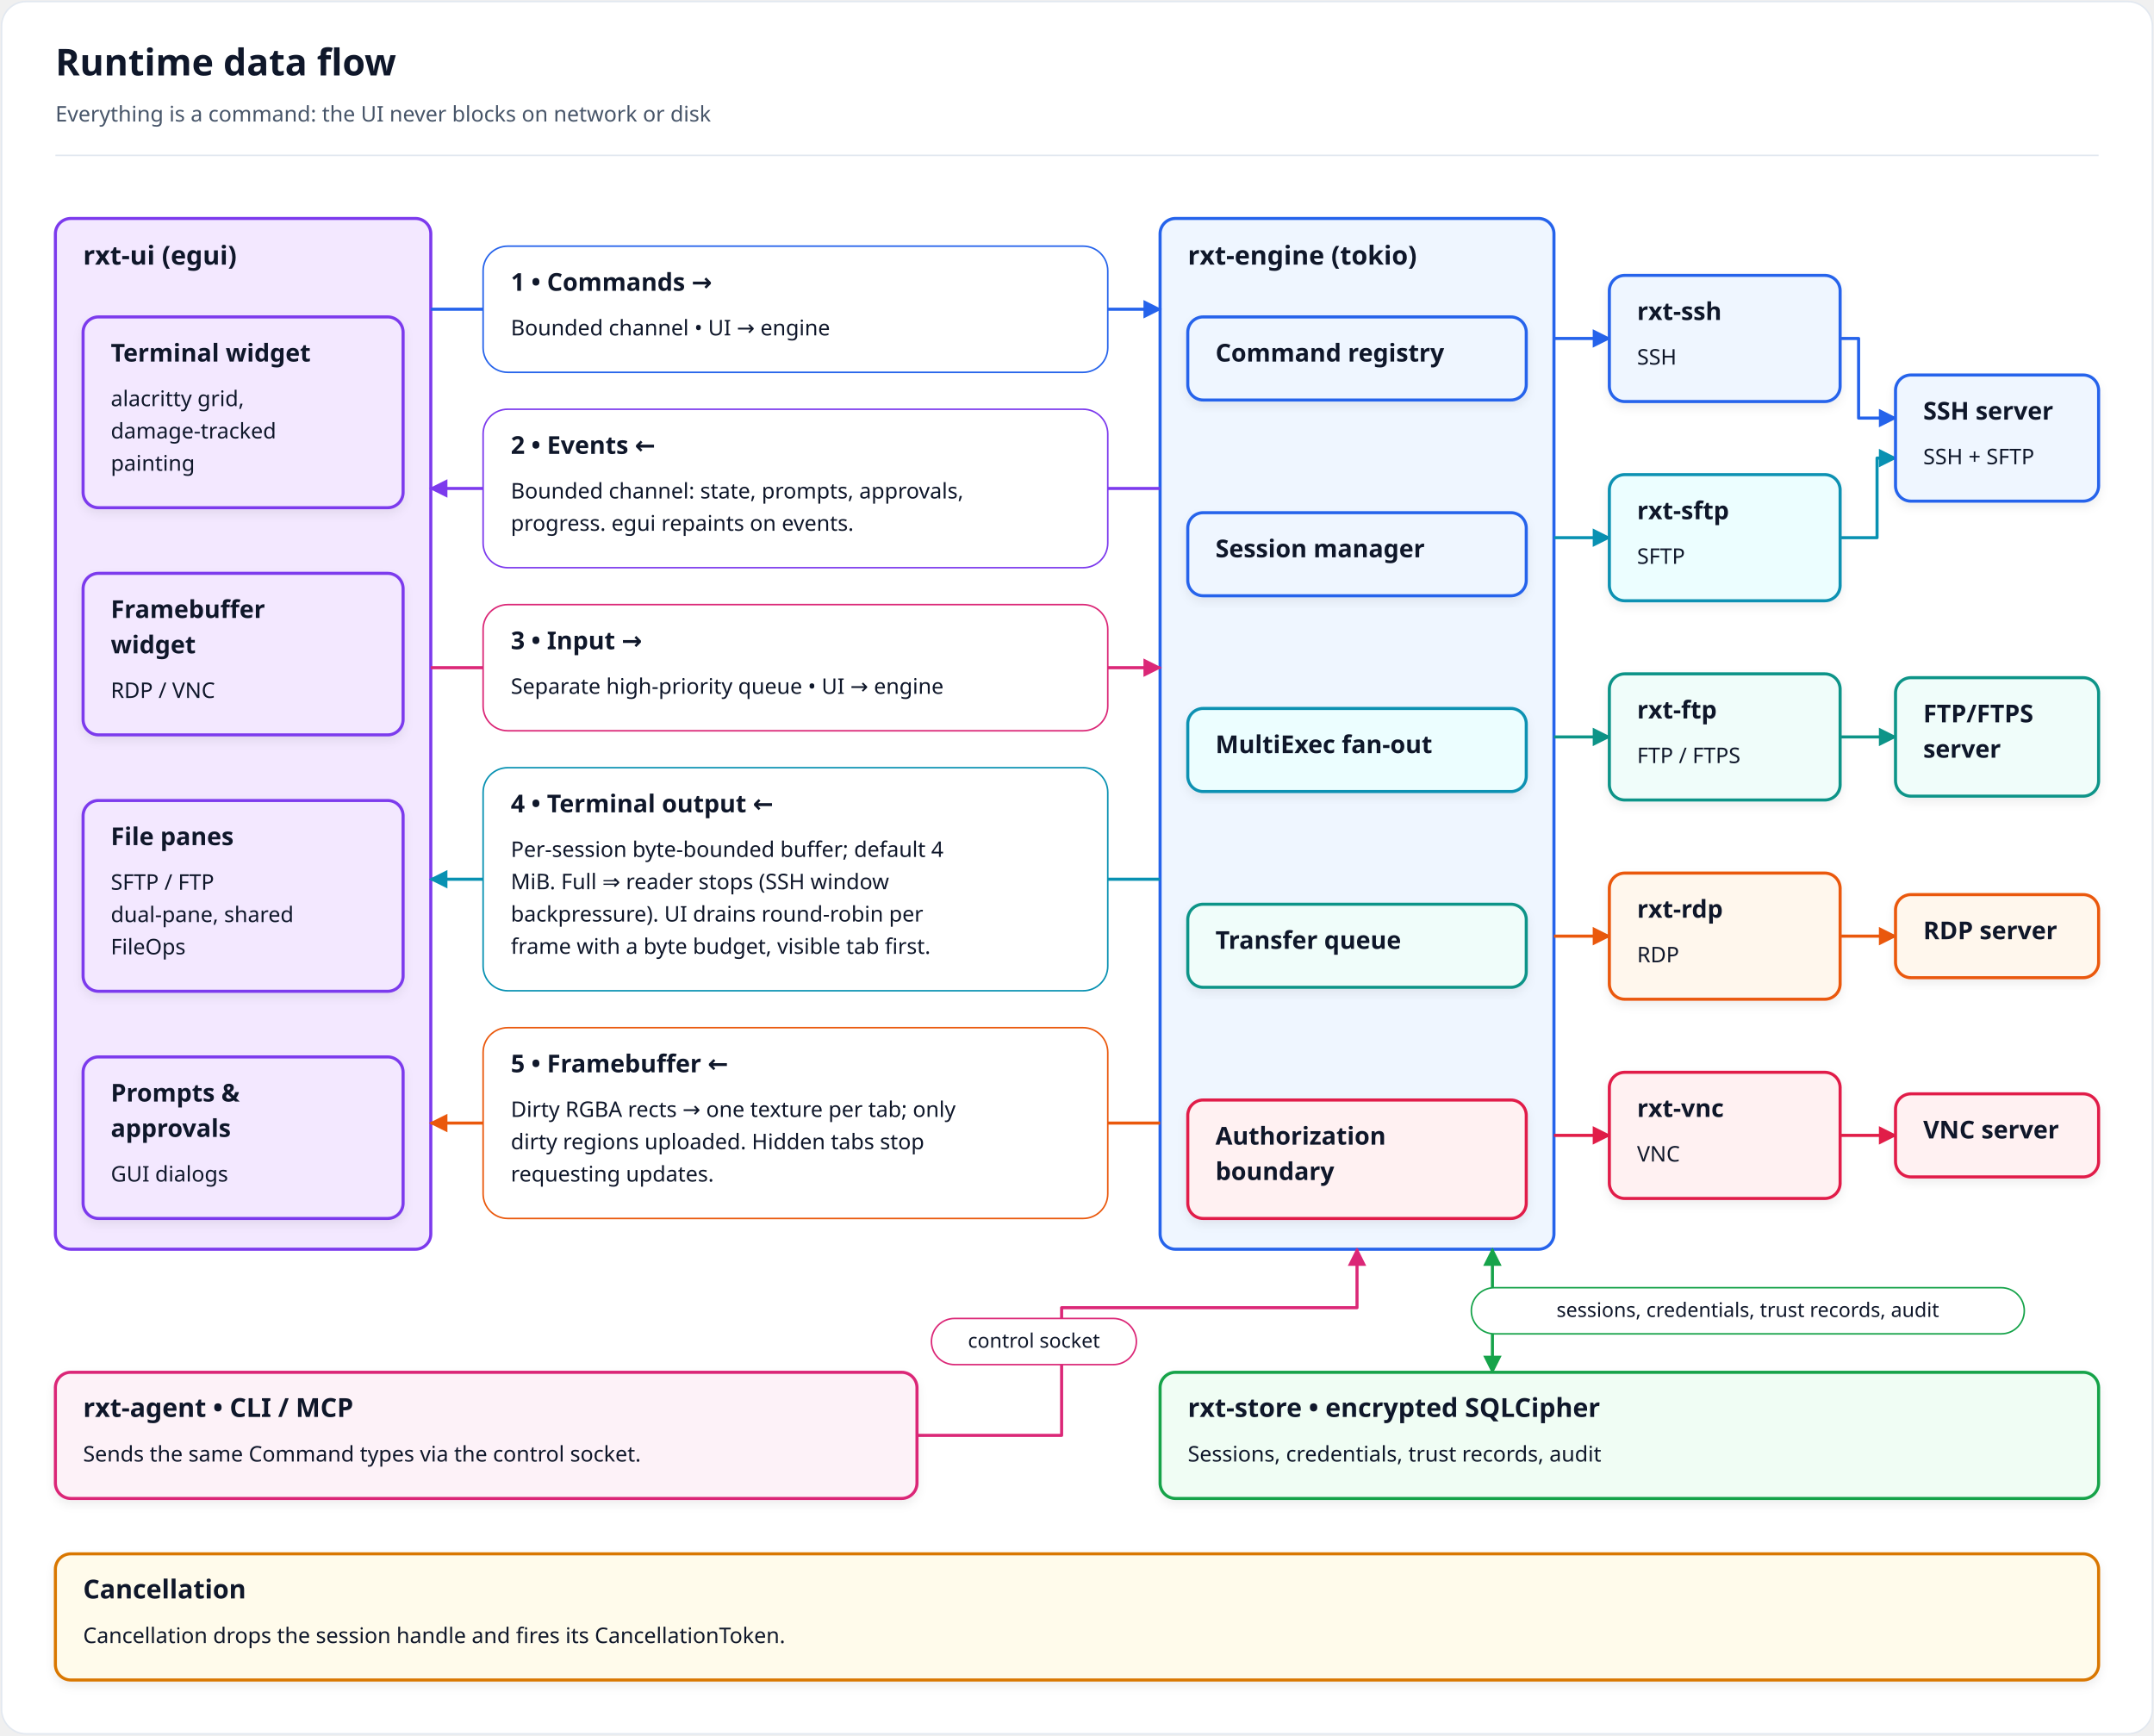
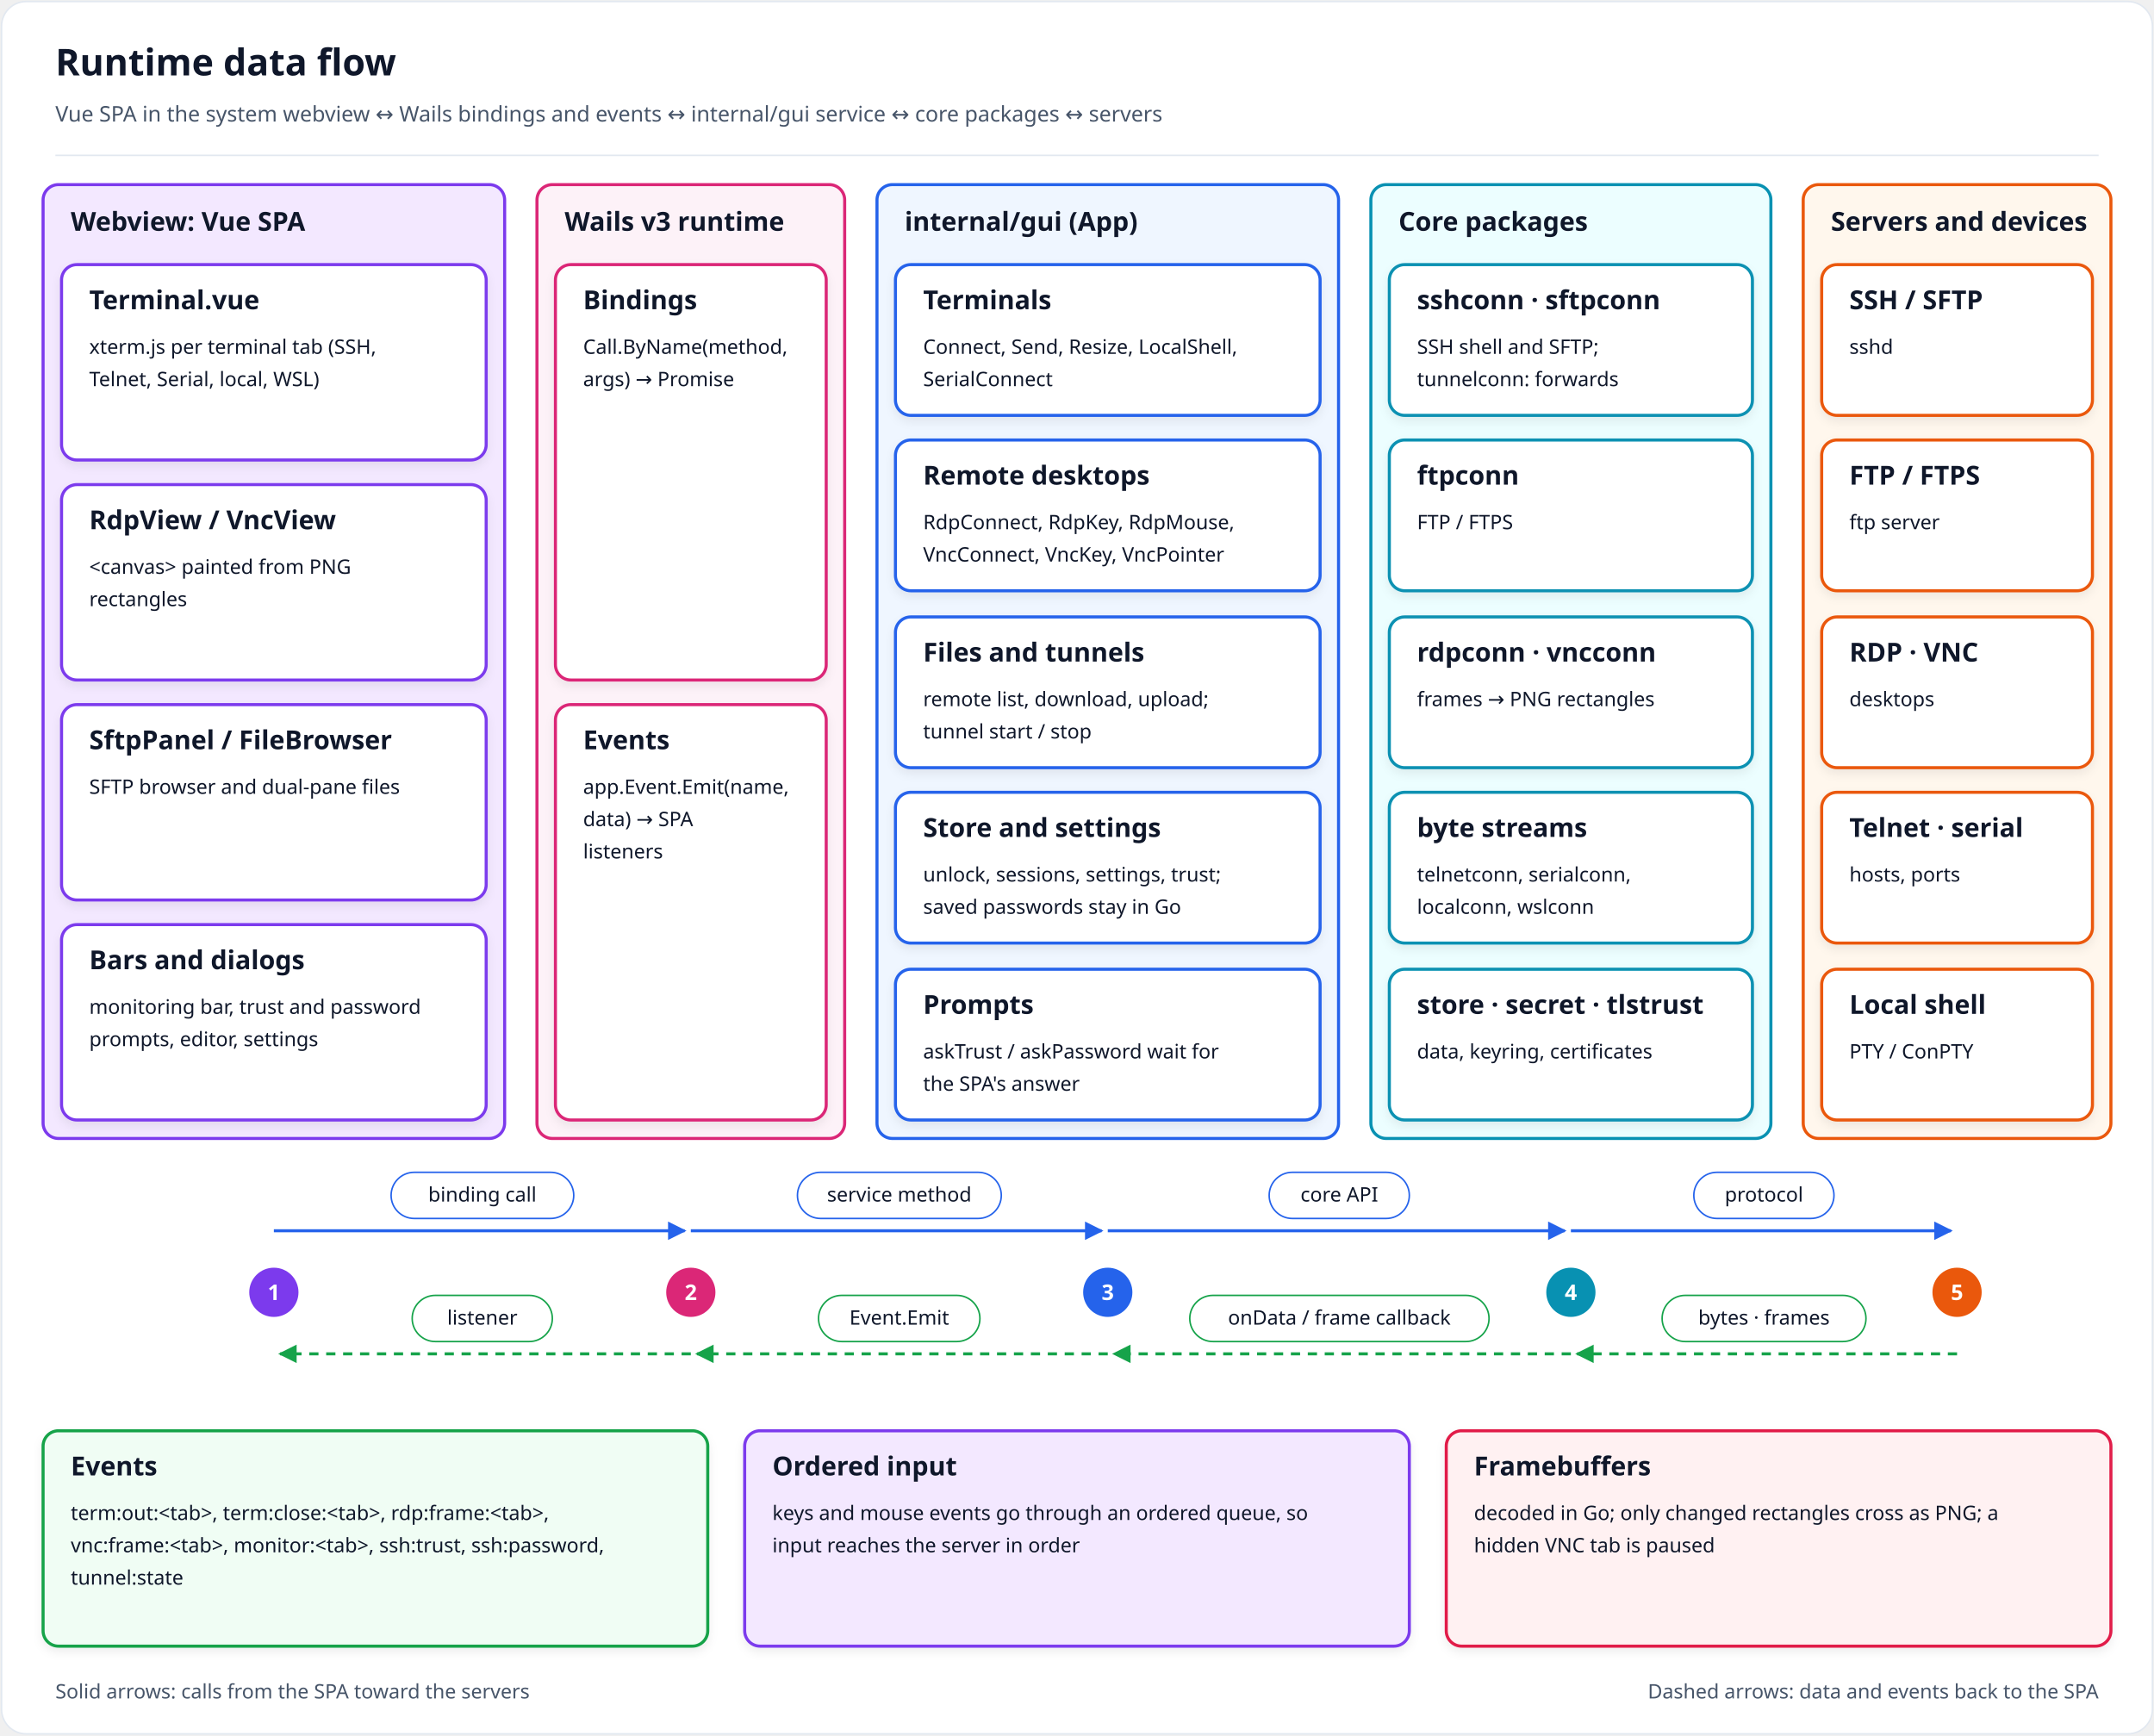
<svg xmlns="http://www.w3.org/2000/svg" width="1400" height="1128" viewBox="0 0 1400 1128" font-family="Noto Sans, DejaVu Sans, Liberation Sans, Arial, sans-serif">
  <defs>
    <filter id="shadow" x="-10%" y="-10%" width="120%" height="125%">
      <feDropShadow dx="0" dy="3" stdDeviation="3" flood-color="#0f172a" flood-opacity="0.07" />
    </filter>
    <marker id="a-violet" viewBox="0 0 10 10" refX="9" refY="5" markerWidth="6" markerHeight="6" orient="auto-start-reverse">
      <path d="M0 0 L10 5 L0 10 Z" fill="#7c3aed" />
    </marker>
    <marker id="a-start-violet" viewBox="0 0 10 10" refX="9" refY="5" markerWidth="6" markerHeight="6" orient="auto-start-reverse">
      <path d="M0 0 L10 5 L0 10 Z" fill="#7c3aed" />
    </marker>
    <marker id="a-blue" viewBox="0 0 10 10" refX="9" refY="5" markerWidth="6" markerHeight="6" orient="auto-start-reverse">
      <path d="M0 0 L10 5 L0 10 Z" fill="#2563eb" />
    </marker>
    <marker id="a-start-blue" viewBox="0 0 10 10" refX="9" refY="5" markerWidth="6" markerHeight="6" orient="auto-start-reverse">
      <path d="M0 0 L10 5 L0 10 Z" fill="#2563eb" />
    </marker>
    <marker id="a-cyan" viewBox="0 0 10 10" refX="9" refY="5" markerWidth="6" markerHeight="6" orient="auto-start-reverse">
      <path d="M0 0 L10 5 L0 10 Z" fill="#0891b2" />
    </marker>
    <marker id="a-start-cyan" viewBox="0 0 10 10" refX="9" refY="5" markerWidth="6" markerHeight="6" orient="auto-start-reverse">
      <path d="M0 0 L10 5 L0 10 Z" fill="#0891b2" />
    </marker>
    <marker id="a-teal" viewBox="0 0 10 10" refX="9" refY="5" markerWidth="6" markerHeight="6" orient="auto-start-reverse">
      <path d="M0 0 L10 5 L0 10 Z" fill="#0d9488" />
    </marker>
    <marker id="a-start-teal" viewBox="0 0 10 10" refX="9" refY="5" markerWidth="6" markerHeight="6" orient="auto-start-reverse">
      <path d="M0 0 L10 5 L0 10 Z" fill="#0d9488" />
    </marker>
    <marker id="a-green" viewBox="0 0 10 10" refX="9" refY="5" markerWidth="6" markerHeight="6" orient="auto-start-reverse">
      <path d="M0 0 L10 5 L0 10 Z" fill="#16a34a" />
    </marker>
    <marker id="a-start-green" viewBox="0 0 10 10" refX="9" refY="5" markerWidth="6" markerHeight="6" orient="auto-start-reverse">
      <path d="M0 0 L10 5 L0 10 Z" fill="#16a34a" />
    </marker>
    <marker id="a-amber" viewBox="0 0 10 10" refX="9" refY="5" markerWidth="6" markerHeight="6" orient="auto-start-reverse">
      <path d="M0 0 L10 5 L0 10 Z" fill="#d97706" />
    </marker>
    <marker id="a-start-amber" viewBox="0 0 10 10" refX="9" refY="5" markerWidth="6" markerHeight="6" orient="auto-start-reverse">
      <path d="M0 0 L10 5 L0 10 Z" fill="#d97706" />
    </marker>
    <marker id="a-orange" viewBox="0 0 10 10" refX="9" refY="5" markerWidth="6" markerHeight="6" orient="auto-start-reverse">
      <path d="M0 0 L10 5 L0 10 Z" fill="#ea580c" />
    </marker>
    <marker id="a-start-orange" viewBox="0 0 10 10" refX="9" refY="5" markerWidth="6" markerHeight="6" orient="auto-start-reverse">
      <path d="M0 0 L10 5 L0 10 Z" fill="#ea580c" />
    </marker>
    <marker id="a-rose" viewBox="0 0 10 10" refX="9" refY="5" markerWidth="6" markerHeight="6" orient="auto-start-reverse">
      <path d="M0 0 L10 5 L0 10 Z" fill="#e11d48" />
    </marker>
    <marker id="a-start-rose" viewBox="0 0 10 10" refX="9" refY="5" markerWidth="6" markerHeight="6" orient="auto-start-reverse">
      <path d="M0 0 L10 5 L0 10 Z" fill="#e11d48" />
    </marker>
    <marker id="a-pink" viewBox="0 0 10 10" refX="9" refY="5" markerWidth="6" markerHeight="6" orient="auto-start-reverse">
      <path d="M0 0 L10 5 L0 10 Z" fill="#db2777" />
    </marker>
    <marker id="a-start-pink" viewBox="0 0 10 10" refX="9" refY="5" markerWidth="6" markerHeight="6" orient="auto-start-reverse">
      <path d="M0 0 L10 5 L0 10 Z" fill="#db2777" />
    </marker>
    <marker id="a-slate" viewBox="0 0 10 10" refX="9" refY="5" markerWidth="6" markerHeight="6" orient="auto-start-reverse">
      <path d="M0 0 L10 5 L0 10 Z" fill="#334155" />
    </marker>
    <marker id="a-start-slate" viewBox="0 0 10 10" refX="9" refY="5" markerWidth="6" markerHeight="6" orient="auto-start-reverse">
      <path d="M0 0 L10 5 L0 10 Z" fill="#334155" />
    </marker>
  </defs>
  <rect x="1" y="1" width="1398" height="1126" rx="16" fill="#ffffff" stroke="#e2e8f0" stroke-width="1" />
  <path d="M36 101 H1364" stroke="#e2e8f0" />
-   <rect x="36" y="142" width="244" height="670" rx="10" fill="#f3e8ff" stroke="#7c3aed" stroke-width="2" />
-   <rect x="754" y="142" width="256" height="670" rx="10" fill="#eff6ff" stroke="#2563eb" stroke-width="2" />
-   <path d="M280,201.0 L754,201.0" fill="none" stroke="#2563eb" stroke-width="2" stroke-linejoin="round" marker-end="url(#a-blue)" />
-   <path d="M754,317.5 L280,317.5" fill="none" stroke="#7c3aed" stroke-width="2" stroke-linejoin="round" marker-end="url(#a-violet)" />
-   <path d="M280,434.0 L754,434.0" fill="none" stroke="#db2777" stroke-width="2" stroke-linejoin="round" marker-end="url(#a-pink)" />
-   <path d="M754,571.5 L280,571.5" fill="none" stroke="#0891b2" stroke-width="2" stroke-linejoin="round" marker-end="url(#a-cyan)" />
-   <path d="M754,730.0 L280,730.0" fill="none" stroke="#ea580c" stroke-width="2" stroke-linejoin="round" marker-end="url(#a-orange)" />
-   <path d="M1010,220.0 L1046,220.0" fill="none" stroke="#2563eb" stroke-width="2" stroke-linejoin="round" marker-end="url(#a-blue)" />
-   <path d="M1010,349.5 L1046,349.5" fill="none" stroke="#0891b2" stroke-width="2" stroke-linejoin="round" marker-end="url(#a-cyan)" />
-   <path d="M1010,479.0 L1046,479.0" fill="none" stroke="#0d9488" stroke-width="2" stroke-linejoin="round" marker-end="url(#a-teal)" />
-   <path d="M1010,608.5 L1046,608.5" fill="none" stroke="#ea580c" stroke-width="2" stroke-linejoin="round" marker-end="url(#a-orange)" />
-   <path d="M1010,738.0 L1046,738.0" fill="none" stroke="#e11d48" stroke-width="2" stroke-linejoin="round" marker-end="url(#a-rose)" />
-   <path d="M1196,220.0 L1208,220.0 L1208,271.75 L1232,271.75" fill="none" stroke="#2563eb" stroke-width="2" stroke-linejoin="round" marker-end="url(#a-blue)" />
-   <path d="M1196,349.5 L1220,349.5 L1220,297.75 L1232,297.75" fill="none" stroke="#0891b2" stroke-width="2" stroke-linejoin="round" marker-end="url(#a-cyan)" />
-   <path d="M1196,479.0 L1232,479.0" fill="none" stroke="#0d9488" stroke-width="2" stroke-linejoin="round" marker-end="url(#a-teal)" />
-   <path d="M1196,608.5 L1232,608.5" fill="none" stroke="#ea580c" stroke-width="2" stroke-linejoin="round" marker-end="url(#a-orange)" />
-   <path d="M1196,738.0 L1232,738.0" fill="none" stroke="#e11d48" stroke-width="2" stroke-linejoin="round" marker-end="url(#a-rose)" />
-   <path d="M596,933.0 L690,933.0 L690,850 L882,850 L882,812" fill="none" stroke="#db2777" stroke-width="2" stroke-linejoin="round" marker-end="url(#a-pink)" />
-   <path d="M970,812 L970,892" fill="none" stroke="#16a34a" stroke-width="2" stroke-linejoin="round" marker-end="url(#a-green)" marker-start="url(#a-start-green)" />
+   <rect x="28" y="120" width="300" height="620" rx="10" fill="#f3e8ff" stroke="#7c3aed" stroke-width="2" />
+   <text x="46" y="150" font-size="17" fill="#0f172a" text-anchor="start" font-weight="700">Webview: Vue SPA</text>
+   <rect x="349" y="120" width="200" height="620" rx="10" fill="#fdf2f8" stroke="#db2777" stroke-width="2" />
+   <text x="367" y="150" font-size="17" fill="#0f172a" text-anchor="start" font-weight="700">Wails v3 runtime</text>
+   <rect x="570" y="120" width="300" height="620" rx="10" fill="#eff6ff" stroke="#2563eb" stroke-width="2" />
+   <text x="588" y="150" font-size="17" fill="#0f172a" text-anchor="start" font-weight="700">internal/gui (App)</text>
+   <rect x="891" y="120" width="260" height="620" rx="10" fill="#ecfeff" stroke="#0891b2" stroke-width="2" />
+   <text x="909" y="150" font-size="17" fill="#0f172a" text-anchor="start" font-weight="700">Core packages</text>
+   <rect x="1172" y="120" width="200" height="620" rx="10" fill="#fff7ed" stroke="#ea580c" stroke-width="2" />
+   <text x="1190" y="150" font-size="17" fill="#0f172a" text-anchor="start" font-weight="700">Servers and devices</text>
+   <path d="M178,800 L445,800" fill="none" stroke="#2563eb" stroke-width="2" stroke-linejoin="round" marker-end="url(#a-blue)" />
+   <path d="M449,800 L716,800" fill="none" stroke="#2563eb" stroke-width="2" stroke-linejoin="round" marker-end="url(#a-blue)" />
+   <path d="M720,800 L1017,800" fill="none" stroke="#2563eb" stroke-width="2" stroke-linejoin="round" marker-end="url(#a-blue)" />
+   <path d="M1021,800 L1268,800" fill="none" stroke="#2563eb" stroke-width="2" stroke-linejoin="round" marker-end="url(#a-blue)" />
+   <path d="M1272,880 L1025,880" fill="none" stroke="#16a34a" stroke-width="2" stroke-linejoin="round" marker-end="url(#a-green)" stroke-dasharray="6 5" />
+   <path d="M1021,880 L724,880" fill="none" stroke="#16a34a" stroke-width="2" stroke-linejoin="round" marker-end="url(#a-green)" stroke-dasharray="6 5" />
+   <path d="M720,880 L453,880" fill="none" stroke="#16a34a" stroke-width="2" stroke-linejoin="round" marker-end="url(#a-green)" stroke-dasharray="6 5" />
+   <path d="M449,880 L182,880" fill="none" stroke="#16a34a" stroke-width="2" stroke-linejoin="round" marker-end="url(#a-green)" stroke-dasharray="6 5" />
  <text x="36" y="49" font-size="24" fill="#0f172a" text-anchor="start" font-weight="700">Runtime data flow</text>
-   <text x="36" y="79" font-size="14" fill="#475569" text-anchor="start">Everything is a command: the UI never blocks on network or disk</text>
-   <rect x="48" y="150" width="152.6" height="32" rx="6" fill="#f3e8ff" stroke="#f3e8ff" stroke-width="0" />
-   <text x="54" y="172" font-size="17" fill="#0f172a" text-anchor="start" font-weight="700">rxt-ui (egui)</text>
-   <rect x="54" y="206" width="208" height="124" rx="10" fill="#f3e8ff" stroke="#7c3aed" stroke-width="2" filter="url(#shadow)" />
-   <text x="72" y="235" font-size="16" fill="#0f172a" text-anchor="start" font-weight="700">Terminal widget</text>
-   <text x="72" y="264" font-size="14" fill="#0f172a" text-anchor="start">alacritty grid,</text>
-   <text x="72" y="285.0" font-size="14" fill="#0f172a" text-anchor="start">damage-tracked</text>
-   <text x="72" y="306.0" font-size="14" fill="#0f172a" text-anchor="start">painting</text>
-   <rect x="54" y="372.667" width="208" height="105" rx="10" fill="#f3e8ff" stroke="#7c3aed" stroke-width="2" filter="url(#shadow)" />
-   <text x="72" y="401.667" font-size="16" fill="#0f172a" text-anchor="start" font-weight="700">Framebuffer</text>
-   <text x="72" y="424.667" font-size="16" fill="#0f172a" text-anchor="start" font-weight="700">widget</text>
-   <text x="72" y="453.667" font-size="14" fill="#0f172a" text-anchor="start">RDP / VNC</text>
-   <rect x="54" y="520.333" width="208" height="124" rx="10" fill="#f3e8ff" stroke="#7c3aed" stroke-width="2" filter="url(#shadow)" />
-   <text x="72" y="549.333" font-size="16" fill="#0f172a" text-anchor="start" font-weight="700">File panes</text>
-   <text x="72" y="578.333" font-size="14" fill="#0f172a" text-anchor="start">SFTP / FTP</text>
-   <text x="72" y="599.333" font-size="14" fill="#0f172a" text-anchor="start">dual-pane, shared</text>
-   <text x="72" y="620.333" font-size="14" fill="#0f172a" text-anchor="start">FileOps</text>
-   <rect x="54" y="687" width="208" height="105" rx="10" fill="#f3e8ff" stroke="#7c3aed" stroke-width="2" filter="url(#shadow)" />
-   <text x="72" y="716" font-size="16" fill="#0f172a" text-anchor="start" font-weight="700">Prompts &amp;</text>
-   <text x="72" y="739" font-size="16" fill="#0f172a" text-anchor="start" font-weight="700">approvals</text>
-   <text x="72" y="768" font-size="14" fill="#0f172a" text-anchor="start">GUI dialogs</text>
-   <rect x="766" y="150" width="203.6" height="32" rx="6" fill="#eff6ff" stroke="#eff6ff" stroke-width="0" />
-   <text x="772" y="172" font-size="17" fill="#0f172a" text-anchor="start" font-weight="700">rxt-engine (tokio)</text>
-   <rect x="772" y="206" width="220" height="54" rx="10" fill="#eff6ff" stroke="#2563eb" stroke-width="2" filter="url(#shadow)" />
-   <text x="790" y="235" font-size="16" fill="#0f172a" text-anchor="start" font-weight="700">Command registry</text>
-   <rect x="772" y="333.25" width="220" height="54" rx="10" fill="#eff6ff" stroke="#2563eb" stroke-width="2" filter="url(#shadow)" />
-   <text x="790" y="362.25" font-size="16" fill="#0f172a" text-anchor="start" font-weight="700">Session manager</text>
-   <rect x="772" y="460.5" width="220" height="54" rx="10" fill="#ecfeff" stroke="#0891b2" stroke-width="2" filter="url(#shadow)" />
-   <text x="790" y="489.5" font-size="16" fill="#0f172a" text-anchor="start" font-weight="700">MultiExec fan-out</text>
-   <rect x="772" y="587.75" width="220" height="54" rx="10" fill="#f0fdfa" stroke="#0d9488" stroke-width="2" filter="url(#shadow)" />
-   <text x="790" y="616.75" font-size="16" fill="#0f172a" text-anchor="start" font-weight="700">Transfer queue</text>
-   <rect x="772" y="715.0" width="220" height="77" rx="10" fill="#fff1f2" stroke="#e11d48" stroke-width="2" filter="url(#shadow)" />
-   <text x="790" y="744.0" font-size="16" fill="#0f172a" text-anchor="start" font-weight="700">Authorization</text>
-   <text x="790" y="767.0" font-size="16" fill="#0f172a" text-anchor="start" font-weight="700">boundary</text>
-   <rect x="1046" y="179.0" width="150" height="82" rx="10" fill="#eff6ff" stroke="#2563eb" stroke-width="2" filter="url(#shadow)" />
-   <text x="1064" y="208.0" font-size="16" fill="#0f172a" text-anchor="start" font-weight="700">rxt-ssh</text>
-   <text x="1064" y="237.0" font-size="14" fill="#0f172a" text-anchor="start">SSH</text>
-   <rect x="1046" y="308.5" width="150" height="82" rx="10" fill="#ecfeff" stroke="#0891b2" stroke-width="2" filter="url(#shadow)" />
-   <text x="1064" y="337.5" font-size="16" fill="#0f172a" text-anchor="start" font-weight="700">rxt-sftp</text>
-   <text x="1064" y="366.5" font-size="14" fill="#0f172a" text-anchor="start">SFTP</text>
-   <rect x="1046" y="438.0" width="150" height="82" rx="10" fill="#f0fdfa" stroke="#0d9488" stroke-width="2" filter="url(#shadow)" />
-   <text x="1064" y="467.0" font-size="16" fill="#0f172a" text-anchor="start" font-weight="700">rxt-ftp</text>
-   <text x="1064" y="496.0" font-size="14" fill="#0f172a" text-anchor="start">FTP / FTPS</text>
-   <rect x="1046" y="567.5" width="150" height="82" rx="10" fill="#fff7ed" stroke="#ea580c" stroke-width="2" filter="url(#shadow)" />
-   <text x="1064" y="596.5" font-size="16" fill="#0f172a" text-anchor="start" font-weight="700">rxt-rdp</text>
-   <text x="1064" y="625.5" font-size="14" fill="#0f172a" text-anchor="start">RDP</text>
-   <rect x="1046" y="697.0" width="150" height="82" rx="10" fill="#fff1f2" stroke="#e11d48" stroke-width="2" filter="url(#shadow)" />
-   <text x="1064" y="726.0" font-size="16" fill="#0f172a" text-anchor="start" font-weight="700">rxt-vnc</text>
-   <text x="1064" y="755.0" font-size="14" fill="#0f172a" text-anchor="start">VNC</text>
-   <rect x="1232" y="243.75" width="132" height="82" rx="10" fill="#eff6ff" stroke="#2563eb" stroke-width="2" filter="url(#shadow)" />
-   <text x="1250" y="272.75" font-size="16" fill="#0f172a" text-anchor="start" font-weight="700">SSH server</text>
-   <text x="1250" y="301.75" font-size="14" fill="#0f172a" text-anchor="start">SSH + SFTP</text>
-   <rect x="1232" y="440.5" width="132" height="77" rx="10" fill="#f0fdfa" stroke="#0d9488" stroke-width="2" filter="url(#shadow)" />
-   <text x="1250" y="469.5" font-size="16" fill="#0f172a" text-anchor="start" font-weight="700">FTP/FTPS</text>
-   <text x="1250" y="492.5" font-size="16" fill="#0f172a" text-anchor="start" font-weight="700">server</text>
-   <rect x="1232" y="581.5" width="132" height="54" rx="10" fill="#fff7ed" stroke="#ea580c" stroke-width="2" filter="url(#shadow)" />
-   <text x="1250" y="610.5" font-size="16" fill="#0f172a" text-anchor="start" font-weight="700">RDP server</text>
-   <rect x="1232" y="711.0" width="132" height="54" rx="10" fill="#fff1f2" stroke="#e11d48" stroke-width="2" filter="url(#shadow)" />
-   <text x="1250" y="740.0" font-size="16" fill="#0f172a" text-anchor="start" font-weight="700">VNC server</text>
-   <rect x="36" y="892" width="560" height="82" rx="10" fill="#fdf2f8" stroke="#db2777" stroke-width="2" filter="url(#shadow)" />
-   <text x="54" y="921" font-size="17" fill="#0f172a" text-anchor="start" font-weight="700">rxt-agent • CLI / MCP</text>
-   <text x="54" y="950" font-size="14" fill="#0f172a" text-anchor="start">Sends the same Command types via the control socket.</text>
-   <rect x="754" y="892" width="610" height="82" rx="10" fill="#f0fdf4" stroke="#16a34a" stroke-width="2" filter="url(#shadow)" />
-   <text x="772" y="921" font-size="17" fill="#0f172a" text-anchor="start" font-weight="700">rxt-store • encrypted SQLCipher</text>
-   <text x="772" y="950" font-size="14" fill="#0f172a" text-anchor="start">Sessions, credentials, trust records, audit</text>
-   <rect x="36" y="1010" width="1328" height="82" rx="10" fill="#fffbeb" stroke="#d97706" stroke-width="2" filter="url(#shadow)" />
-   <text x="54" y="1039" font-size="17" fill="#0f172a" text-anchor="start" font-weight="700">Cancellation</text>
-   <text x="54" y="1068" font-size="14" fill="#0f172a" text-anchor="start">Cancellation drops the session handle and fires its CancellationToken.</text>
-   <rect x="314" y="160" width="406" height="82" rx="16" fill="#ffffff" stroke="#2563eb" stroke-width="1" />
-   <text x="332" y="189" font-size="16" fill="#0f172a" text-anchor="start" font-weight="700">1 • Commands →</text>
-   <text x="332" y="218" font-size="14" fill="#0f172a" text-anchor="start">Bounded channel • UI → engine</text>
-   <rect x="314" y="266" width="406" height="103" rx="16" fill="#ffffff" stroke="#7c3aed" stroke-width="1" />
-   <text x="332" y="295" font-size="16" fill="#0f172a" text-anchor="start" font-weight="700">2 • Events ←</text>
-   <text x="332" y="324" font-size="14" fill="#0f172a" text-anchor="start">Bounded channel: state, prompts, approvals,</text>
-   <text x="332" y="345.0" font-size="14" fill="#0f172a" text-anchor="start">progress. egui repaints on events.</text>
-   <rect x="314" y="393" width="406" height="82" rx="16" fill="#ffffff" stroke="#db2777" stroke-width="1" />
-   <text x="332" y="422" font-size="16" fill="#0f172a" text-anchor="start" font-weight="700">3 • Input →</text>
-   <text x="332" y="451" font-size="14" fill="#0f172a" text-anchor="start">Separate high-priority queue • UI → engine</text>
-   <rect x="314" y="499" width="406" height="145" rx="16" fill="#ffffff" stroke="#0891b2" stroke-width="1" />
-   <text x="332" y="528" font-size="16" fill="#0f172a" text-anchor="start" font-weight="700">4 • Terminal output ←</text>
-   <text x="332" y="557" font-size="14" fill="#0f172a" text-anchor="start">Per-session byte-bounded buffer; default 4</text>
-   <text x="332" y="578.0" font-size="14" fill="#0f172a" text-anchor="start">MiB. Full ⇒ reader stops (SSH window</text>
-   <text x="332" y="599.0" font-size="14" fill="#0f172a" text-anchor="start">backpressure). UI drains round-robin per</text>
-   <text x="332" y="620.0" font-size="14" fill="#0f172a" text-anchor="start">frame with a byte budget, visible tab first.</text>
-   <rect x="314" y="668" width="406" height="124" rx="16" fill="#ffffff" stroke="#ea580c" stroke-width="1" />
-   <text x="332" y="697" font-size="16" fill="#0f172a" text-anchor="start" font-weight="700">5 • Framebuffer ←</text>
-   <text x="332" y="726" font-size="14" fill="#0f172a" text-anchor="start">Dirty RGBA rects → one texture per tab; only</text>
-   <text x="332" y="747.0" font-size="14" fill="#0f172a" text-anchor="start">dirty regions uploaded. Hidden tabs stop</text>
-   <text x="332" y="768.0" font-size="14" fill="#0f172a" text-anchor="start">requesting updates.</text>
-   <rect x="605.4" y="857" width="133.2" height="30" rx="15" fill="#ffffff" stroke="#db2777" stroke-width="1" />
-   <text x="672" y="876" font-size="13" fill="#0f172a" text-anchor="middle">control socket</text>
-   <rect x="956.3" y="837" width="359.4" height="30" rx="15" fill="#ffffff" stroke="#16a34a" stroke-width="1" />
-   <text x="1136" y="856" font-size="13" fill="#0f172a" text-anchor="middle">sessions, credentials, trust records, audit</text>
+   <text x="36" y="79" font-size="14" fill="#475569" text-anchor="start">Vue SPA in the system webview ↔ Wails bindings and events ↔ internal/gui service ↔ core packages ↔ servers</text>
+   <rect x="40" y="172" width="276" height="127" rx="10" fill="#ffffff" stroke="#7c3aed" stroke-width="2" filter="url(#shadow)" />
+   <text x="58" y="201" font-size="17" fill="#0f172a" text-anchor="start" font-weight="700">Terminal.vue</text>
+   <text x="58" y="230" font-size="13" fill="#0f172a" text-anchor="start">xterm.js per terminal tab (SSH,</text>
+   <text x="58" y="251" font-size="13" fill="#0f172a" text-anchor="start">Telnet, Serial, local, WSL)</text>
+   <rect x="40" y="315" width="276" height="127" rx="10" fill="#ffffff" stroke="#7c3aed" stroke-width="2" filter="url(#shadow)" />
+   <text x="58" y="344" font-size="17" fill="#0f172a" text-anchor="start" font-weight="700">RdpView / VncView</text>
+   <text x="58" y="373" font-size="13" fill="#0f172a" text-anchor="start">&lt;canvas&gt; painted from PNG</text>
+   <text x="58" y="394" font-size="13" fill="#0f172a" text-anchor="start">rectangles</text>
+   <rect x="40" y="458" width="276" height="127" rx="10" fill="#ffffff" stroke="#7c3aed" stroke-width="2" filter="url(#shadow)" />
+   <text x="58" y="487" font-size="17" fill="#0f172a" text-anchor="start" font-weight="700">SftpPanel / FileBrowser</text>
+   <text x="58" y="516" font-size="13" fill="#0f172a" text-anchor="start">SFTP browser and dual-pane files</text>
+   <rect x="40" y="601" width="276" height="127" rx="10" fill="#ffffff" stroke="#7c3aed" stroke-width="2" filter="url(#shadow)" />
+   <text x="58" y="630" font-size="17" fill="#0f172a" text-anchor="start" font-weight="700">Bars and dialogs</text>
+   <text x="58" y="659" font-size="13" fill="#0f172a" text-anchor="start">monitoring bar, trust and password</text>
+   <text x="58" y="680" font-size="13" fill="#0f172a" text-anchor="start">prompts, editor, settings</text>
+   <rect x="361" y="172" width="176" height="270" rx="10" fill="#ffffff" stroke="#db2777" stroke-width="2" filter="url(#shadow)" />
+   <text x="379" y="201" font-size="17" fill="#0f172a" text-anchor="start" font-weight="700">Bindings</text>
+   <text x="379" y="230" font-size="13" fill="#0f172a" text-anchor="start">Call.ByName(method,</text>
+   <text x="379" y="251" font-size="13" fill="#0f172a" text-anchor="start">args) → Promise</text>
+   <rect x="361" y="458" width="176" height="270" rx="10" fill="#ffffff" stroke="#db2777" stroke-width="2" filter="url(#shadow)" />
+   <text x="379" y="487" font-size="17" fill="#0f172a" text-anchor="start" font-weight="700">Events</text>
+   <text x="379" y="516" font-size="13" fill="#0f172a" text-anchor="start">app.Event.Emit(name,</text>
+   <text x="379" y="537" font-size="13" fill="#0f172a" text-anchor="start">data) → SPA</text>
+   <text x="379" y="558" font-size="13" fill="#0f172a" text-anchor="start">listeners</text>
+   <rect x="582" y="172" width="276" height="98" rx="10" fill="#ffffff" stroke="#2563eb" stroke-width="2" filter="url(#shadow)" />
+   <text x="600" y="201" font-size="17" fill="#0f172a" text-anchor="start" font-weight="700">Terminals</text>
+   <text x="600" y="230" font-size="13" fill="#0f172a" text-anchor="start">Connect, Send, Resize, LocalShell,</text>
+   <text x="600" y="251" font-size="13" fill="#0f172a" text-anchor="start">SerialConnect</text>
+   <rect x="582" y="286" width="276" height="98" rx="10" fill="#ffffff" stroke="#2563eb" stroke-width="2" filter="url(#shadow)" />
+   <text x="600" y="315" font-size="17" fill="#0f172a" text-anchor="start" font-weight="700">Remote desktops</text>
+   <text x="600" y="344" font-size="13" fill="#0f172a" text-anchor="start">RdpConnect, RdpKey, RdpMouse,</text>
+   <text x="600" y="365" font-size="13" fill="#0f172a" text-anchor="start">VncConnect, VncKey, VncPointer</text>
+   <rect x="582" y="401" width="276" height="98" rx="10" fill="#ffffff" stroke="#2563eb" stroke-width="2" filter="url(#shadow)" />
+   <text x="600" y="430" font-size="17" fill="#0f172a" text-anchor="start" font-weight="700">Files and tunnels</text>
+   <text x="600" y="459" font-size="13" fill="#0f172a" text-anchor="start">remote list, download, upload;</text>
+   <text x="600" y="480" font-size="13" fill="#0f172a" text-anchor="start">tunnel start / stop</text>
+   <rect x="582" y="515" width="276" height="98" rx="10" fill="#ffffff" stroke="#2563eb" stroke-width="2" filter="url(#shadow)" />
+   <text x="600" y="544" font-size="17" fill="#0f172a" text-anchor="start" font-weight="700">Store and settings</text>
+   <text x="600" y="573" font-size="13" fill="#0f172a" text-anchor="start">unlock, sessions, settings, trust;</text>
+   <text x="600" y="594" font-size="13" fill="#0f172a" text-anchor="start">saved passwords stay in Go</text>
+   <rect x="582" y="630" width="276" height="98" rx="10" fill="#ffffff" stroke="#2563eb" stroke-width="2" filter="url(#shadow)" />
+   <text x="600" y="659" font-size="17" fill="#0f172a" text-anchor="start" font-weight="700">Prompts</text>
+   <text x="600" y="688" font-size="13" fill="#0f172a" text-anchor="start">askTrust / askPassword wait for</text>
+   <text x="600" y="709" font-size="13" fill="#0f172a" text-anchor="start">the SPA's answer</text>
+   <rect x="903" y="172" width="236" height="98" rx="10" fill="#ffffff" stroke="#0891b2" stroke-width="2" filter="url(#shadow)" />
+   <text x="921" y="201" font-size="17" fill="#0f172a" text-anchor="start" font-weight="700">sshconn · sftpconn</text>
+   <text x="921" y="230" font-size="13" fill="#0f172a" text-anchor="start">SSH shell and SFTP;</text>
+   <text x="921" y="251" font-size="13" fill="#0f172a" text-anchor="start">tunnelconn: forwards</text>
+   <rect x="903" y="286" width="236" height="98" rx="10" fill="#ffffff" stroke="#0891b2" stroke-width="2" filter="url(#shadow)" />
+   <text x="921" y="315" font-size="17" fill="#0f172a" text-anchor="start" font-weight="700">ftpconn</text>
+   <text x="921" y="344" font-size="13" fill="#0f172a" text-anchor="start">FTP / FTPS</text>
+   <rect x="903" y="401" width="236" height="98" rx="10" fill="#ffffff" stroke="#0891b2" stroke-width="2" filter="url(#shadow)" />
+   <text x="921" y="430" font-size="17" fill="#0f172a" text-anchor="start" font-weight="700">rdpconn · vncconn</text>
+   <text x="921" y="459" font-size="13" fill="#0f172a" text-anchor="start">frames → PNG rectangles</text>
+   <rect x="903" y="515" width="236" height="98" rx="10" fill="#ffffff" stroke="#0891b2" stroke-width="2" filter="url(#shadow)" />
+   <text x="921" y="544" font-size="17" fill="#0f172a" text-anchor="start" font-weight="700">byte streams</text>
+   <text x="921" y="573" font-size="13" fill="#0f172a" text-anchor="start">telnetconn, serialconn,</text>
+   <text x="921" y="594" font-size="13" fill="#0f172a" text-anchor="start">localconn, wslconn</text>
+   <rect x="903" y="630" width="236" height="98" rx="10" fill="#ffffff" stroke="#0891b2" stroke-width="2" filter="url(#shadow)" />
+   <text x="921" y="659" font-size="17" fill="#0f172a" text-anchor="start" font-weight="700">store · secret · tlstrust</text>
+   <text x="921" y="688" font-size="13" fill="#0f172a" text-anchor="start">data, keyring, certificates</text>
+   <rect x="1184" y="172" width="176" height="98" rx="10" fill="#ffffff" stroke="#ea580c" stroke-width="2" filter="url(#shadow)" />
+   <text x="1202" y="201" font-size="17" fill="#0f172a" text-anchor="start" font-weight="700">SSH / SFTP</text>
+   <text x="1202" y="230" font-size="13" fill="#0f172a" text-anchor="start">sshd</text>
+   <rect x="1184" y="286" width="176" height="98" rx="10" fill="#ffffff" stroke="#ea580c" stroke-width="2" filter="url(#shadow)" />
+   <text x="1202" y="315" font-size="17" fill="#0f172a" text-anchor="start" font-weight="700">FTP / FTPS</text>
+   <text x="1202" y="344" font-size="13" fill="#0f172a" text-anchor="start">ftp server</text>
+   <rect x="1184" y="401" width="176" height="98" rx="10" fill="#ffffff" stroke="#ea580c" stroke-width="2" filter="url(#shadow)" />
+   <text x="1202" y="430" font-size="17" fill="#0f172a" text-anchor="start" font-weight="700">RDP · VNC</text>
+   <text x="1202" y="459" font-size="13" fill="#0f172a" text-anchor="start">desktops</text>
+   <rect x="1184" y="515" width="176" height="98" rx="10" fill="#ffffff" stroke="#ea580c" stroke-width="2" filter="url(#shadow)" />
+   <text x="1202" y="544" font-size="17" fill="#0f172a" text-anchor="start" font-weight="700">Telnet · serial</text>
+   <text x="1202" y="573" font-size="13" fill="#0f172a" text-anchor="start">hosts, ports</text>
+   <rect x="1184" y="630" width="176" height="98" rx="10" fill="#ffffff" stroke="#ea580c" stroke-width="2" filter="url(#shadow)" />
+   <text x="1202" y="659" font-size="17" fill="#0f172a" text-anchor="start" font-weight="700">Local shell</text>
+   <text x="1202" y="688" font-size="13" fill="#0f172a" text-anchor="start">PTY / ConPTY</text>
+   <rect x="254.2" y="762" width="118.7" height="30" rx="15" fill="#ffffff" stroke="#2563eb" stroke-width="1" />
+   <text x="313.5" y="781" font-size="13" fill="#0f172a" text-anchor="middle">binding call</text>
+   <rect x="518.3" y="762" width="132.5" height="30" rx="15" fill="#ffffff" stroke="#2563eb" stroke-width="1" />
+   <text x="584.5" y="781" font-size="13" fill="#0f172a" text-anchor="middle">service method</text>
+   <rect x="824.9" y="762" width="91.1" height="30" rx="15" fill="#ffffff" stroke="#2563eb" stroke-width="1" />
+   <text x="870.5" y="781" font-size="13" fill="#0f172a" text-anchor="middle">core API</text>
+   <rect x="1100.9" y="762" width="91.1" height="30" rx="15" fill="#ffffff" stroke="#2563eb" stroke-width="1" />
+   <text x="1146.5" y="781" font-size="13" fill="#0f172a" text-anchor="middle">protocol</text>
+   <rect x="1080.3" y="842" width="132.5" height="30" rx="15" fill="#ffffff" stroke="#16a34a" stroke-width="1" />
+   <text x="1146.5" y="861" font-size="13" fill="#0f172a" text-anchor="middle">bytes · frames</text>
+   <rect x="773.3" y="842" width="194.5" height="30" rx="15" fill="#ffffff" stroke="#16a34a" stroke-width="1" />
+   <text x="870.5" y="861" font-size="13" fill="#0f172a" text-anchor="middle">onData / frame callback</text>
+   <rect x="532.0" y="842" width="104.9" height="30" rx="15" fill="#ffffff" stroke="#16a34a" stroke-width="1" />
+   <text x="584.5" y="861" font-size="13" fill="#0f172a" text-anchor="middle">Event.Emit</text>
+   <rect x="267.9" y="842" width="91.1" height="30" rx="15" fill="#ffffff" stroke="#16a34a" stroke-width="1" />
+   <text x="313.5" y="861" font-size="13" fill="#0f172a" text-anchor="middle">listener</text>
+   <circle cx="178" cy="840" r="16" fill="#7c3aed" />
+   <text x="178" y="845" font-size="14" fill="#ffffff" text-anchor="middle" font-weight="700">1</text>
+   <circle cx="449" cy="840" r="16" fill="#db2777" />
+   <text x="449" y="845" font-size="14" fill="#ffffff" text-anchor="middle" font-weight="700">2</text>
+   <circle cx="720" cy="840" r="16" fill="#2563eb" />
+   <text x="720" y="845" font-size="14" fill="#ffffff" text-anchor="middle" font-weight="700">3</text>
+   <circle cx="1021" cy="840" r="16" fill="#0891b2" />
+   <text x="1021" y="845" font-size="14" fill="#ffffff" text-anchor="middle" font-weight="700">4</text>
+   <circle cx="1272" cy="840" r="16" fill="#ea580c" />
+   <text x="1272" y="845" font-size="14" fill="#ffffff" text-anchor="middle" font-weight="700">5</text>
+   <rect x="28" y="930" width="432" height="140" rx="10" fill="#f0fdf4" stroke="#16a34a" stroke-width="2" filter="url(#shadow)" />
+   <text x="46" y="959" font-size="17" fill="#0f172a" text-anchor="start" font-weight="700">Events</text>
+   <text x="46" y="988" font-size="13" fill="#0f172a" text-anchor="start">term:out:&lt;tab&gt;, term:close:&lt;tab&gt;, rdp:frame:&lt;tab&gt;,</text>
+   <text x="46" y="1009" font-size="13" fill="#0f172a" text-anchor="start">vnc:frame:&lt;tab&gt;, monitor:&lt;tab&gt;, ssh:trust, ssh:password,</text>
+   <text x="46" y="1030" font-size="13" fill="#0f172a" text-anchor="start">tunnel:state</text>
+   <rect x="484" y="930" width="432" height="140" rx="10" fill="#f3e8ff" stroke="#7c3aed" stroke-width="2" filter="url(#shadow)" />
+   <text x="502" y="959" font-size="17" fill="#0f172a" text-anchor="start" font-weight="700">Ordered input</text>
+   <text x="502" y="988" font-size="13" fill="#0f172a" text-anchor="start">keys and mouse events go through an ordered queue, so</text>
+   <text x="502" y="1009" font-size="13" fill="#0f172a" text-anchor="start">input reaches the server in order</text>
+   <rect x="940" y="930" width="432" height="140" rx="10" fill="#fff1f2" stroke="#e11d48" stroke-width="2" filter="url(#shadow)" />
+   <text x="958" y="959" font-size="17" fill="#0f172a" text-anchor="start" font-weight="700">Framebuffers</text>
+   <text x="958" y="988" font-size="13" fill="#0f172a" text-anchor="start">decoded in Go; only changed rectangles cross as PNG; a</text>
+   <text x="958" y="1009" font-size="13" fill="#0f172a" text-anchor="start">hidden VNC tab is paused</text>
+   <text x="36" y="1104" font-size="13" fill="#475569" text-anchor="start">Solid arrows: calls from the SPA toward the servers</text>
+   <text x="1364" y="1104" font-size="13" fill="#475569" text-anchor="end">Dashed arrows: data and events back to the SPA</text>
</svg>
